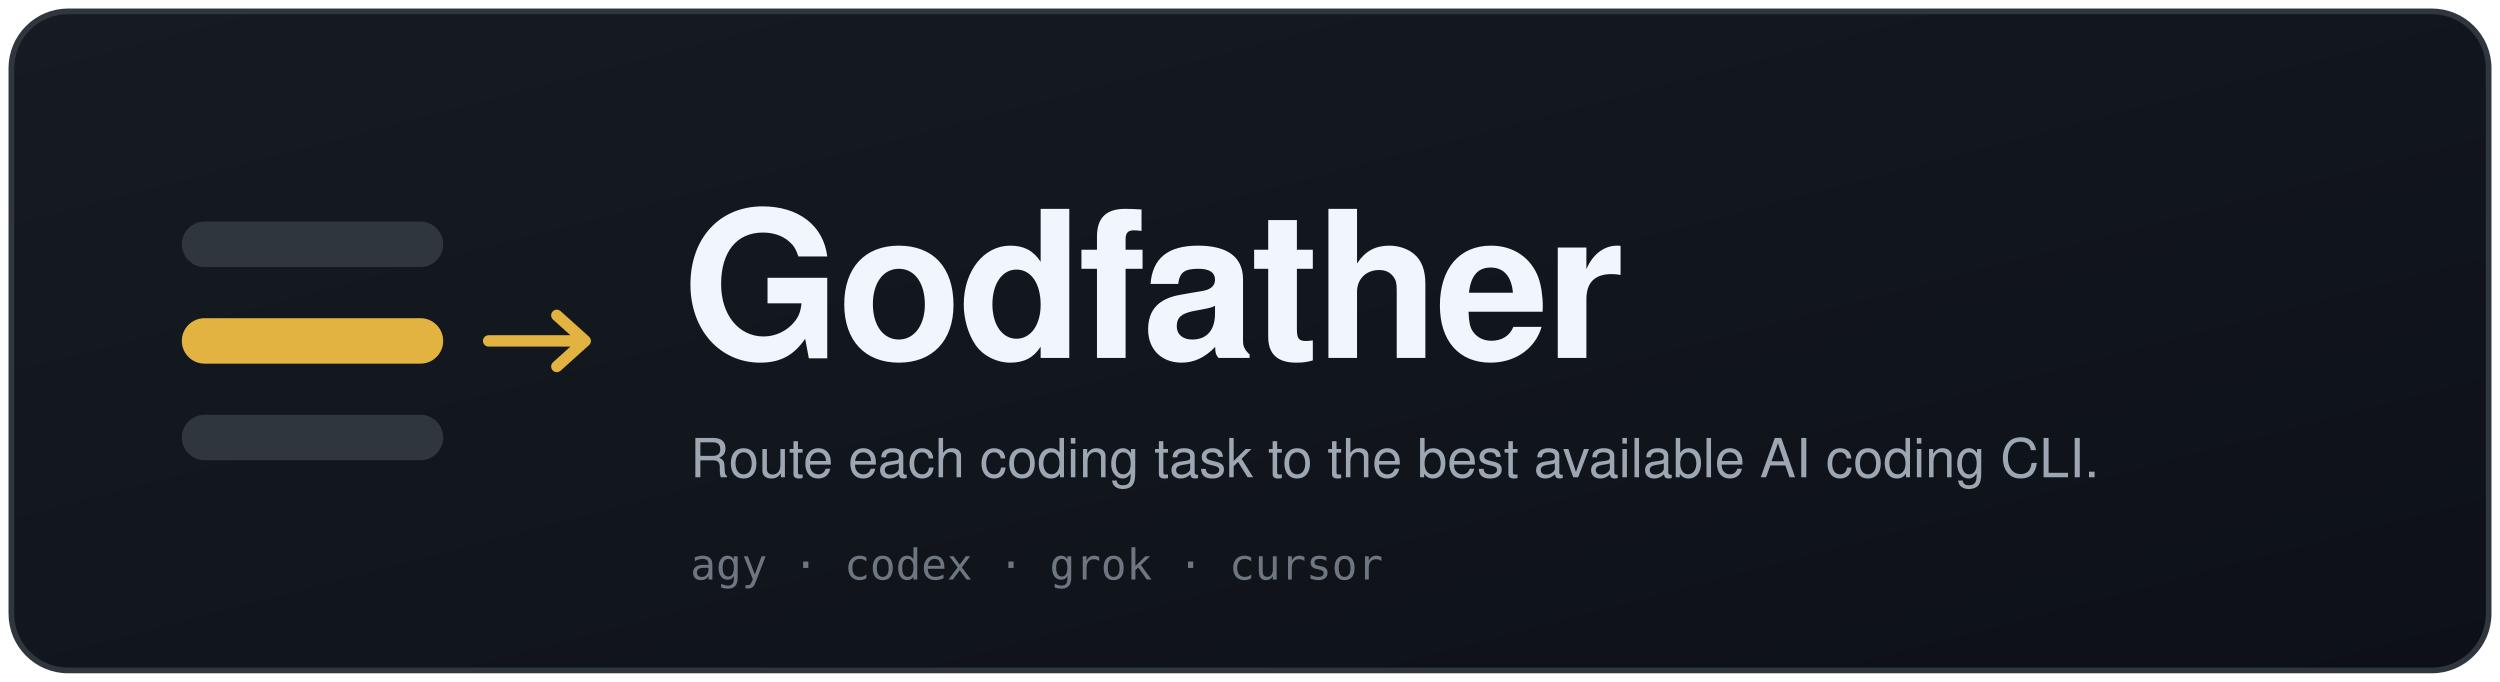
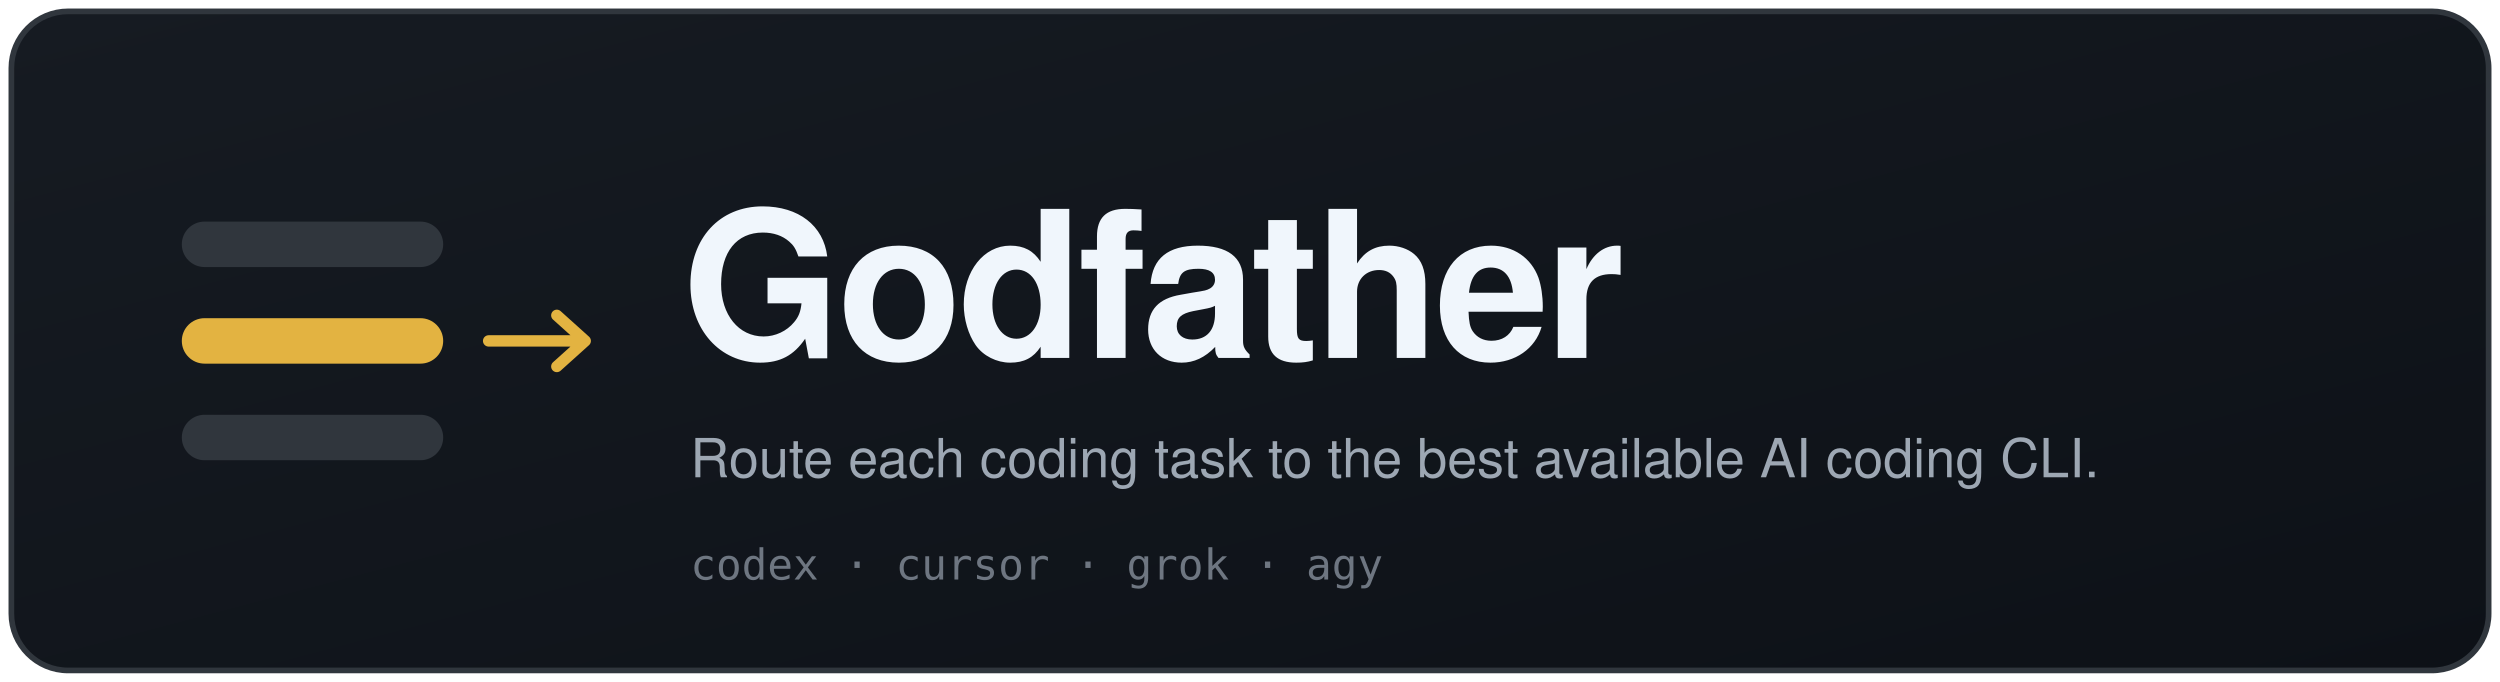
<svg xmlns="http://www.w3.org/2000/svg" viewBox="0 0 880 240" width="880" height="240" role="img" aria-labelledby="title desc">
  <defs>
    <linearGradient id="card" x1="0" y1="0" x2="1" y2="1">
      <stop offset="0" stop-color="#161b22" />
      <stop offset="1" stop-color="#0d1117" />
    </linearGradient>
  </defs>
  <rect x="4" y="4" width="872" height="232" rx="20" fill="url(#card)" stroke="#30363d" stroke-width="2" />
  <g transform="translate(64 78)">
    <rect x="0" y="0" width="92" height="16" rx="8" fill="#30363d" />
    <rect x="0" y="34" width="92" height="16" rx="8" fill="#e3b341" />
    <rect x="0" y="68" width="92" height="16" rx="8" fill="#30363d" />
    <path d="M108 42 h34 m-10 -9 l10 9 l-10 9" fill="none" stroke="#e3b341" stroke-width="4" stroke-linecap="round" stroke-linejoin="round" />
  </g>
  <g font-family="-apple-system, BlinkMacSystemFont, 'Segoe UI', Helvetica, Arial, sans-serif">
    <text x="240" y="126" font-size="72" font-weight="700" letter-spacing="-1.5" fill="#f0f6fc">Godfather</text>
    <text x="243" y="168" font-size="19" fill="#9da7b3">Route each coding task to the best available AI coding CLI.</text>
  </g>
  <g font-family="ui-monospace, SFMono-Regular, Menlo, Consolas, monospace" font-size="15" fill="#6e7681">
-     <text x="243" y="204">agy · codex · grok · cursor</text>
+     <text x="243" y="204">codex · cursor · grok · agy</text>
  </g>
</svg>
